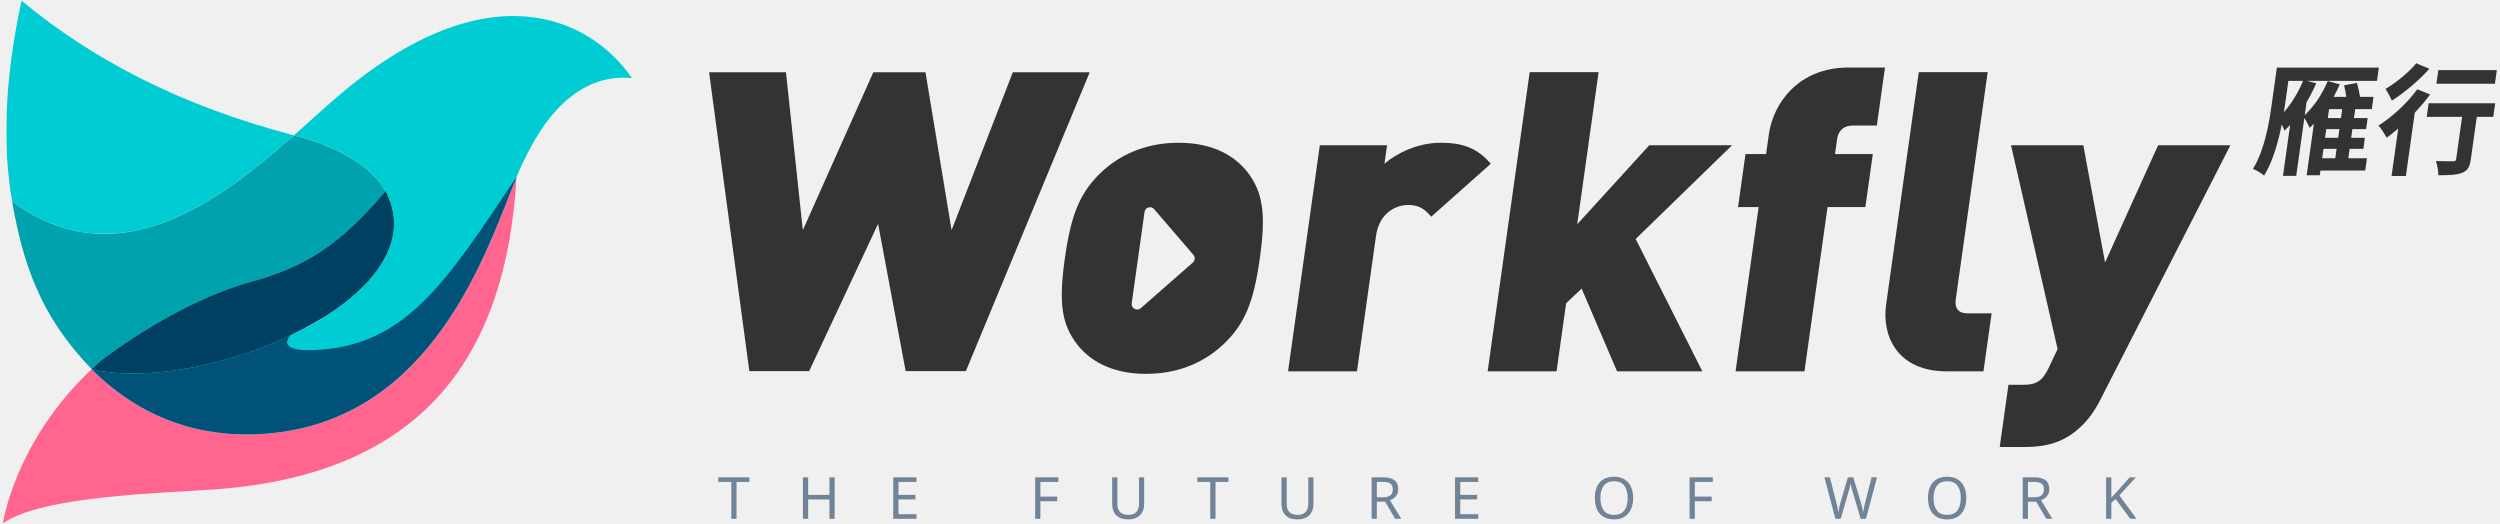
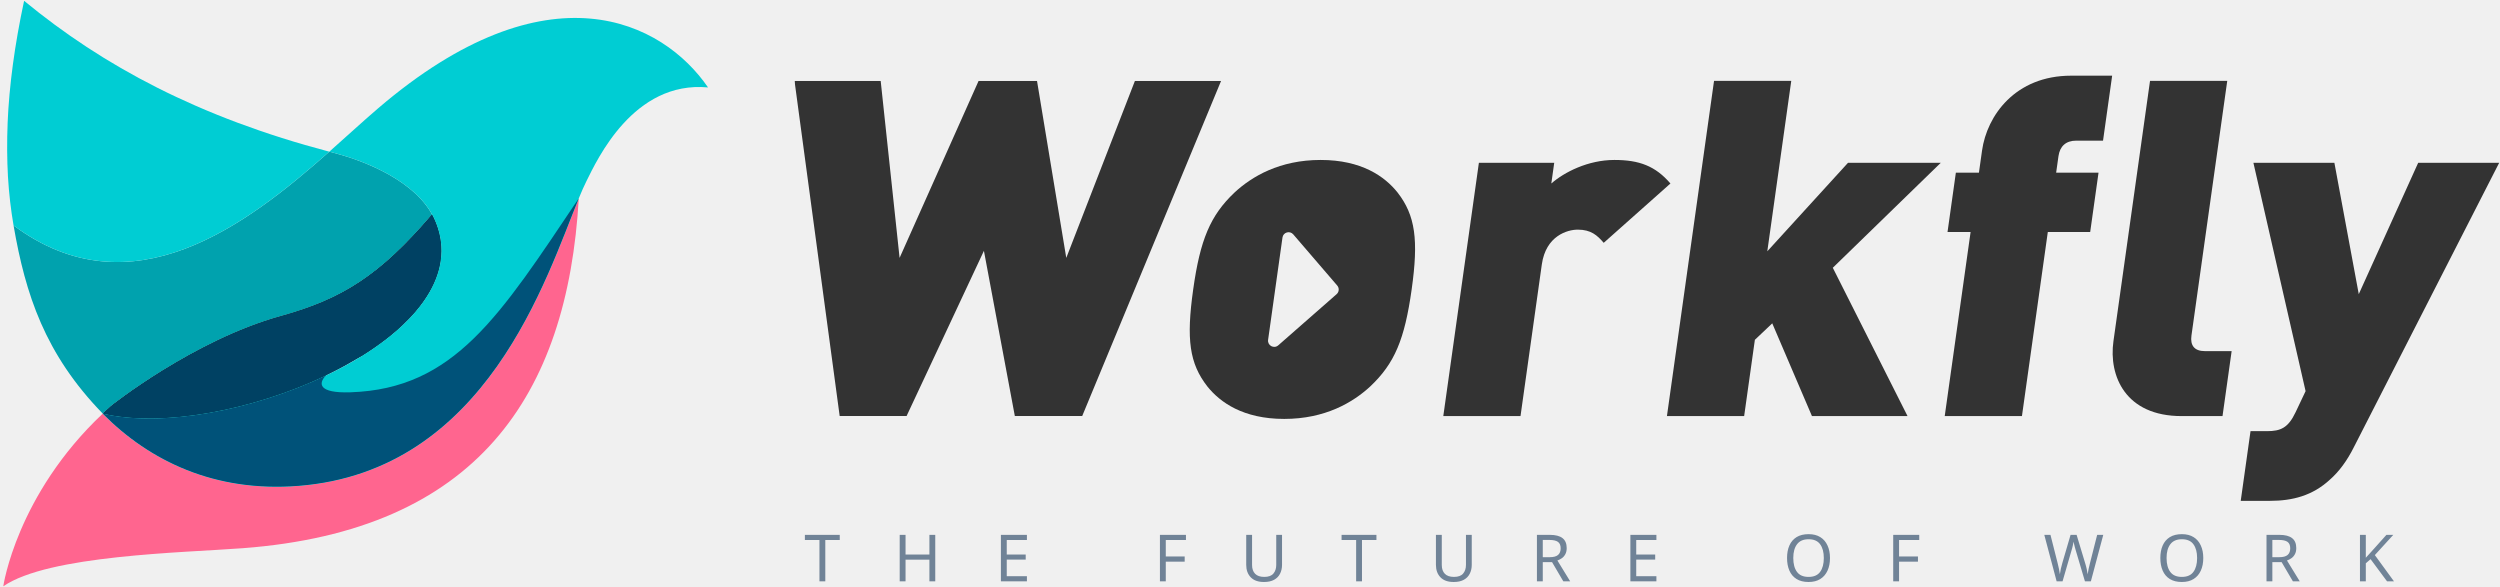
- <svg xmlns="http://www.w3.org/2000/svg" xmlns:xlink="http://www.w3.org/1999/xlink" width="688px" height="144px" viewBox="0 0 688 144" version="1.1">
+ <svg xmlns="http://www.w3.org/2000/svg" xmlns:xlink="http://www.w3.org/1999/xlink" width="614px" height="144px" viewBox="0 0 614 144" version="1.1">
  <defs>
    <polygon id="path-1" points="0.082 0 79.219 0 79.219 64.154 0.082 64.154" />
    <polygon id="path-3" points="0 0.203 104.77 0.203 104.77 82.538 0 82.538" />
  </defs>
  <g id="新版定稿（20202-8-22）" stroke="none" stroke-width="1" fill="none" fill-rule="evenodd">
-     <g id="切图" transform="translate(-25, -132)">
-       <g id="686x146-登录页" transform="translate(25, 131)">
+     <g id="切图" transform="translate(-822, -132)">
+       <g id="686x146-登录页备份" transform="translate(822, 131)">
        <text id="The-future-of-work" font-family="Futura-Medium, Futura" font-size="16" font-weight="400" letter-spacing="13" fill="#708397">
          <tspan x="197.525" y="143.778">THE FUTURE OF WORK</tspan>
        </text>
        <g id="logo">
          <g id="编组-2">
            <g id="编组" transform="translate(0.805061, 1.200847)">
              <path d="M106.496,67.6 C106.433,67.778 106.37,67.958 106.301,68.137 C106.37,67.958 106.433,67.778 106.496,67.6" id="Fill-1" fill="#000000" fill-rule="nonzero" />
              <path d="M101.444,76.106 C101.275,76.307 101.106,76.508 100.931,76.707 C101.106,76.508 101.275,76.307 101.444,76.106" id="Fill-3" fill="#000000" fill-rule="nonzero" />
              <path d="M93.112,83.804 C92.821,84.021 92.529,84.238 92.232,84.452 C92.529,84.238 92.821,84.021 93.112,83.804" id="Fill-5" fill="#000000" fill-rule="nonzero" />
              <path d="M107.556,62.731 C107.549,62.828 107.534,62.925 107.525,63.021 C107.534,62.925 107.549,62.828 107.556,62.731" id="Fill-7" fill="#000000" fill-rule="nonzero" />
              <path d="M57.791,99.673 C56.604,99.966 55.419,100.238 54.237,100.489 C55.42,100.238 56.604,99.966 57.791,99.673" id="Fill-9" fill="#000000" fill-rule="nonzero" />
              <path d="M107.535,59.777 C107.549,59.937 107.565,60.098 107.576,60.258 C107.565,60.098 107.549,59.937 107.535,59.777" id="Fill-11" fill="#000000" fill-rule="nonzero" />
              <path d="M103.161,73.893 C103.022,74.089 102.879,74.284 102.734,74.479 C102.879,74.284 103.022,74.089 103.161,73.893" id="Fill-13" fill="#000000" fill-rule="nonzero" />
              <path d="M79.192,92.059 C72.473,95.26 65.125,97.856 57.802,99.669 C65.125,97.856 72.472,95.26 79.192,92.059" id="Fill-15" fill="#000000" fill-rule="nonzero" />
              <path d="M107.602,61.116 C107.604,61.245 107.612,61.376 107.611,61.506 C107.612,61.376 107.604,61.245 107.602,61.116" id="Fill-17" fill="#000000" fill-rule="nonzero" />
              <path d="M94.363,82.847 C94.093,83.059 93.821,83.27 93.544,83.48 C93.821,83.27 94.093,83.059 94.363,82.847" id="Fill-19" fill="#000000" fill-rule="nonzero" />
              <path d="M54.078,100.524 C52.932,100.766 51.792,100.986 50.656,101.188 C51.792,100.987 52.932,100.766 54.078,100.524" id="Fill-21" fill="#000000" fill-rule="nonzero" />
              <path d="M107.188,65.179 C107.151,65.354 107.107,65.528 107.064,65.702 C107.107,65.528 107.151,65.354 107.188,65.179" id="Fill-23" fill="#000000" fill-rule="nonzero" />
              <path d="M97.909,79.819 C97.665,80.047 97.413,80.272 97.161,80.498 C97.413,80.272 97.665,80.047 97.909,79.819" id="Fill-25" fill="#000000" fill-rule="nonzero" />
              <path d="M100.509,77.177 C100.321,77.384 100.136,77.592 99.943,77.797 C100.136,77.592 100.321,77.384 100.509,77.177" id="Fill-27" fill="#000000" fill-rule="nonzero" />
              <path d="M106.882,66.393 C106.831,66.572 106.778,66.75 106.722,66.928 C106.778,66.75 106.831,66.572 106.882,66.393" id="Fill-29" fill="#000000" fill-rule="nonzero" />
              <path d="M96.77,80.85 C96.523,81.068 96.27,81.283 96.016,81.497 C96.27,81.283 96.523,81.068 96.77,80.85" id="Fill-31" fill="#000000" fill-rule="nonzero" />
              <path d="M107.414,63.959 C107.39,64.119 107.359,64.277 107.331,64.436 C107.359,64.277 107.39,64.119 107.414,63.959" id="Fill-33" fill="#000000" fill-rule="nonzero" />
              <path d="M105.467,70.041 C105.391,70.195 105.321,70.351 105.24,70.505 C105.321,70.351 105.391,70.195 105.467,70.041" id="Fill-35" fill="#000000" fill-rule="nonzero" />
              <path d="M95.588,81.858 C95.331,82.072 95.07,82.284 94.807,82.495 C95.07,82.284 95.331,82.072 95.588,81.858" id="Fill-37" fill="#000000" fill-rule="nonzero" />
              <path d="M102.331,75.008 C102.177,75.207 102.021,75.405 101.861,75.602 C102.021,75.405 102.177,75.207 102.331,75.008" id="Fill-39" fill="#000000" fill-rule="nonzero" />
              <path d="M33.11,102.524 C32.147,102.481 31.201,102.419 30.278,102.33 C31.201,102.419 32.147,102.481 33.11,102.524" id="Fill-41" fill="#000000" fill-rule="nonzero" />
              <path d="M30.033,102.303 C29.09,102.209 28.167,102.092 27.272,101.948 C28.167,102.092 29.09,102.209 30.033,102.303" id="Fill-43" fill="#000000" fill-rule="nonzero" />
              <path d="M104.632,71.616 C104.531,71.793 104.419,71.967 104.312,72.143 C104.419,71.967 104.531,71.793 104.632,71.616" id="Fill-45" fill="#000000" fill-rule="nonzero" />
              <path d="M106.772,55.945 C106.823,56.108 106.867,56.271 106.914,56.434 C106.867,56.271 106.823,56.108 106.772,55.945" id="Fill-47" fill="#000000" fill-rule="nonzero" />
              <path d="M106.029,68.805 C105.956,68.98 105.885,69.154 105.808,69.328 C105.885,69.154 105.956,68.98 106.029,68.805" id="Fill-49" fill="#000000" fill-rule="nonzero" />
              <path d="M27.131,101.923 C26.205,101.769 25.303,101.592 24.433,101.384 C25.303,101.592 26.205,101.769 27.131,101.923" id="Fill-51" fill="#000000" fill-rule="nonzero" />
              <path d="M106.328,54.671 C106.382,54.81 106.426,54.949 106.477,55.087 C106.426,54.949 106.382,54.81 106.328,54.671" id="Fill-53" fill="#000000" fill-rule="nonzero" />
              <path d="M98.041,79.693 C98.573,79.191 99.085,78.683 99.58,78.17 C99.085,78.683 98.573,79.191 98.041,79.693" id="Fill-55" fill="#000000" fill-rule="nonzero" />
              <path d="M36.346,102.581 C35.359,102.588 34.386,102.576 33.432,102.538 C34.386,102.576 35.359,102.588 36.346,102.581" id="Fill-57" fill="#000000" fill-rule="nonzero" />
              <path d="M43.19,102.216 C42.148,102.316 41.115,102.397 40.096,102.457 C41.115,102.397 42.148,102.316 43.19,102.216" id="Fill-59" fill="#000000" fill-rule="nonzero" />
              <path d="M46.757,101.801 C45.682,101.947 44.617,102.073 43.562,102.179 C44.617,102.073 45.682,101.947 46.757,101.801" id="Fill-61" fill="#000000" fill-rule="nonzero" />
              <path d="M107.373,58.491 C107.401,58.661 107.428,58.831 107.451,59.001 C107.428,58.831 107.401,58.661 107.373,58.491" id="Fill-63" fill="#000000" fill-rule="nonzero" />
              <path d="M50.394,101.235 C49.285,101.429 48.185,101.601 47.091,101.754 C48.185,101.601 49.285,101.429 50.394,101.235" id="Fill-65" fill="#000000" fill-rule="nonzero" />
              <path d="M107.12,57.218 C107.16,57.388 107.197,57.557 107.233,57.727 C107.197,57.557 107.16,57.388 107.12,57.218" id="Fill-67" fill="#000000" fill-rule="nonzero" />
              <path d="M39.711,102.478 C38.698,102.531 37.697,102.566 36.71,102.578 C37.697,102.566 38.698,102.531 39.711,102.478" id="Fill-69" fill="#000000" fill-rule="nonzero" />
              <path d="M103.929,72.761 C103.806,72.953 103.675,73.143 103.547,73.332 C103.675,73.143 103.806,72.953 103.929,72.761" id="Fill-71" fill="#000000" fill-rule="nonzero" />
              <path d="M105.808,69.328 C105.7,69.567 105.583,69.803 105.468,70.041 C105.583,69.803 105.7,69.567 105.808,69.328" id="Fill-73" fill="#000000" fill-rule="nonzero" />
              <path d="M106.721,66.928 C106.651,67.153 106.575,67.376 106.496,67.6 C106.575,67.376 106.651,67.153 106.721,66.928" id="Fill-75" fill="#000000" fill-rule="nonzero" />
              <path d="M106.302,68.137 C106.215,68.36 106.123,68.582 106.03,68.805 C106.123,68.582 106.215,68.36 106.302,68.137" id="Fill-77" fill="#000000" fill-rule="nonzero" />
              <path d="M107.331,64.436 C107.287,64.685 107.242,64.932 107.188,65.179 C107.242,64.932 107.287,64.685 107.331,64.436" id="Fill-79" fill="#000000" fill-rule="nonzero" />
              <path d="M106.477,55.087 C106.581,55.373 106.683,55.66 106.772,55.945 C106.683,55.66 106.581,55.373 106.477,55.087" id="Fill-81" fill="#000000" fill-rule="nonzero" />
              <path d="M107.064,65.702 C107.008,65.933 106.947,66.163 106.882,66.393 C106.947,66.163 107.008,65.933 107.064,65.702" id="Fill-83" fill="#000000" fill-rule="nonzero" />
              <path d="M105.786,53.396 C105.984,53.822 106.163,54.247 106.328,54.671 C106.163,54.247 105.984,53.822 105.786,53.396" id="Fill-85" fill="#000000" fill-rule="nonzero" />
              <path d="M107.233,57.728 C107.285,57.983 107.332,58.237 107.373,58.491 C107.332,58.237 107.285,57.983 107.233,57.728" id="Fill-87" fill="#000000" fill-rule="nonzero" />
              <path d="M106.914,56.434 C106.988,56.695 107.058,56.957 107.12,57.218 C107.058,56.957 106.988,56.695 106.914,56.434" id="Fill-89" fill="#000000" fill-rule="nonzero" />
              <path d="M107.611,61.506 C107.606,61.915 107.589,62.324 107.557,62.731 C107.589,62.324 107.606,61.915 107.611,61.506" id="Fill-91" fill="#000000" fill-rule="nonzero" />
              <path d="M107.525,63.021 C107.495,63.335 107.461,63.648 107.414,63.96 C107.461,63.648 107.495,63.335 107.525,63.021" id="Fill-93" fill="#000000" fill-rule="nonzero" />
              <path d="M107.576,60.259 C107.593,60.545 107.599,60.83 107.602,61.116 C107.599,60.83 107.593,60.545 107.576,60.259" id="Fill-95" fill="#000000" fill-rule="nonzero" />
              <path d="M107.451,59.001 C107.486,59.26 107.511,59.518 107.535,59.777 C107.511,59.518 107.486,59.26 107.451,59.001" id="Fill-97" fill="#000000" fill-rule="nonzero" />
              <path d="M79.192,92.058 L79.192,92.058 C79.192,92.059 79.192,92.059 79.192,92.059 C79.192,92.059 79.192,92.059 79.192,92.058" id="Fill-99" fill="#000000" fill-rule="nonzero" />
              <path d="M47.091,101.754 C46.979,101.77 46.868,101.786 46.756,101.801 C46.868,101.786 46.979,101.77 47.091,101.754" id="Fill-101" fill="#000000" fill-rule="nonzero" />
              <path d="M92.232,84.452 C92.118,84.534 92.001,84.614 91.886,84.697 C92.001,84.614 92.118,84.534 92.232,84.452" id="Fill-103" fill="#000000" fill-rule="nonzero" />
              <path d="M50.656,101.188 C50.568,101.203 50.481,101.22 50.394,101.235 C50.481,101.22 50.568,101.203 50.656,101.188" id="Fill-105" fill="#000000" fill-rule="nonzero" />
              <path d="M57.802,99.669 C57.799,99.671 57.795,99.672 57.791,99.673 C57.795,99.672 57.799,99.671 57.802,99.669" id="Fill-107" fill="#000000" fill-rule="nonzero" />
              <path d="M54.237,100.489 L54.078,100.524 L54.237,100.489 Z" id="Fill-109" fill="#000000" fill-rule="nonzero" />
              <path d="M40.096,102.457 C39.968,102.465 39.839,102.471 39.711,102.477 C39.839,102.471 39.968,102.465 40.096,102.457" id="Fill-111" fill="#000000" fill-rule="nonzero" />
              <path d="M43.562,102.18 C43.437,102.192 43.314,102.204 43.19,102.216 C43.314,102.204 43.437,102.192 43.562,102.18" id="Fill-113" fill="#000000" fill-rule="nonzero" />
              <path d="M27.272,101.948 C27.223,101.939 27.179,101.93 27.131,101.923 C27.179,101.93 27.223,101.939 27.272,101.948" id="Fill-115" fill="#000000" fill-rule="nonzero" />
              <path d="M36.711,102.578 C36.588,102.58 36.468,102.58 36.346,102.581 C36.468,102.58 36.588,102.58 36.711,102.578" id="Fill-117" fill="#000000" fill-rule="nonzero" />
              <path d="M33.432,102.538 C33.324,102.534 33.218,102.528 33.11,102.523 C33.218,102.528 33.324,102.534 33.432,102.538" id="Fill-119" fill="#000000" fill-rule="nonzero" />
              <path d="M30.277,102.33 C30.195,102.322 30.115,102.312 30.033,102.303 C30.115,102.312 30.195,102.322 30.277,102.33" id="Fill-121" fill="#000000" fill-rule="nonzero" />
              <path d="M93.544,83.48 C93.402,83.588 93.256,83.696 93.112,83.804 C93.256,83.696 93.402,83.588 93.544,83.48" id="Fill-123" fill="#000000" fill-rule="nonzero" />
              <path d="M101.861,75.602 C101.725,75.771 101.585,75.938 101.444,76.106 C101.585,75.938 101.725,75.771 101.861,75.602" id="Fill-125" fill="#000000" fill-rule="nonzero" />
              <path d="M100.931,76.707 C100.793,76.865 100.65,77.021 100.509,77.177 C100.65,77.021 100.793,76.865 100.931,76.707" id="Fill-127" fill="#000000" fill-rule="nonzero" />
              <path d="M102.734,74.479 C102.601,74.656 102.468,74.833 102.331,75.009 C102.468,74.833 102.601,74.656 102.734,74.479" id="Fill-129" fill="#000000" fill-rule="nonzero" />
              <path d="M105.241,70.506 C105.049,70.877 104.846,71.247 104.632,71.616 C104.846,71.247 105.049,70.877 105.241,70.506" id="Fill-131" fill="#000000" fill-rule="nonzero" />
              <path d="M104.312,72.143 C104.186,72.35 104.062,72.556 103.93,72.761 C104.062,72.556 104.186,72.35 104.312,72.143" id="Fill-133" fill="#000000" fill-rule="nonzero" />
              <path d="M103.547,73.332 C103.42,73.519 103.293,73.707 103.161,73.893 C103.293,73.707 103.42,73.519 103.547,73.332" id="Fill-135" fill="#000000" fill-rule="nonzero" />
              <path d="M99.943,77.797 C99.824,77.922 99.7,78.045 99.579,78.17 C99.7,78.045 99.824,77.922 99.943,77.797" id="Fill-137" fill="#000000" fill-rule="nonzero" />
              <path d="M96.017,81.497 C95.874,81.619 95.733,81.739 95.588,81.859 C95.733,81.739 95.874,81.619 96.017,81.497" id="Fill-139" fill="#000000" fill-rule="nonzero" />
              <path d="M94.807,82.495 C94.659,82.613 94.511,82.73 94.362,82.847 C94.511,82.73 94.659,82.613 94.807,82.495" id="Fill-141" fill="#000000" fill-rule="nonzero" />
              <path d="M97.161,80.498 C97.031,80.616 96.902,80.733 96.77,80.85 C96.902,80.733 97.031,80.616 97.161,80.498" id="Fill-143" fill="#000000" fill-rule="nonzero" />
              <path d="M98.041,79.693 C97.996,79.734 97.954,79.777 97.909,79.819 C97.954,79.777 97.996,79.734 98.041,79.693" id="Fill-145" fill="#000000" fill-rule="nonzero" />
              <path d="M27.131,101.923 C27.179,101.93 27.223,101.94 27.271,101.947 C28.167,102.092 29.09,102.209 30.032,102.303 C30.114,102.312 30.195,102.323 30.277,102.33 C31.2,102.419 32.148,102.481 33.11,102.523 C33.219,102.529 33.324,102.535 33.432,102.539 C34.386,102.576 35.358,102.587 36.346,102.58 C36.467,102.58 36.588,102.58 36.71,102.579 C37.697,102.567 38.697,102.532 39.711,102.477 C39.839,102.471 39.967,102.465 40.096,102.457 C41.115,102.398 42.148,102.317 43.19,102.216 C43.314,102.204 43.438,102.192 43.562,102.18 C44.618,102.073 45.683,101.947 46.757,101.8 C46.868,101.786 46.979,101.77 47.09,101.754 C48.184,101.601 49.285,101.428 50.394,101.234 C50.481,101.22 50.568,101.203 50.656,101.188 C51.792,100.986 52.933,100.766 54.078,100.524 L54.237,100.489 C55.419,100.238 56.604,99.966 57.791,99.672 C57.795,99.671 57.799,99.671 57.802,99.67 C65.125,97.856 72.473,95.26 79.192,92.059 C79.193,92.059 79.193,92.059 79.193,92.058 C79.922,91.292 80.938,90.603 81.855,90.192 C84.003,89.227 86.152,88.208 88.248,87.123 C89.505,86.337 90.717,85.527 91.885,84.697 C92,84.614 92.118,84.534 92.232,84.452 C92.529,84.237 92.821,84.021 93.112,83.804 C93.256,83.695 93.402,83.588 93.545,83.48 C93.821,83.27 94.092,83.059 94.363,82.847 C94.511,82.73 94.659,82.613 94.807,82.495 C95.07,82.284 95.331,82.072 95.588,81.858 C95.732,81.738 95.874,81.619 96.016,81.497 C96.27,81.282 96.523,81.067 96.77,80.849 C96.902,80.734 97.03,80.615 97.161,80.498 C97.413,80.272 97.665,80.047 97.909,79.818 C97.955,79.777 97.995,79.735 98.041,79.693 C98.573,79.191 99.085,78.683 99.58,78.171 C99.7,78.046 99.824,77.922 99.943,77.797 C100.136,77.591 100.321,77.385 100.509,77.177 C100.651,77.02 100.793,76.865 100.931,76.707 C101.106,76.508 101.275,76.307 101.444,76.106 C101.584,75.938 101.724,75.771 101.861,75.602 C102.021,75.405 102.178,75.207 102.331,75.008 C102.468,74.832 102.601,74.656 102.734,74.479 C102.879,74.284 103.022,74.089 103.161,73.894 C103.293,73.707 103.42,73.52 103.547,73.332 C103.675,73.142 103.806,72.952 103.929,72.762 C104.062,72.556 104.186,72.349 104.312,72.142 C104.419,71.967 104.53,71.793 104.632,71.616 C104.846,71.247 105.049,70.877 105.24,70.505 C105.321,70.351 105.39,70.196 105.467,70.041 C105.583,69.803 105.7,69.567 105.807,69.328 C105.885,69.154 105.956,68.98 106.029,68.805 C106.123,68.582 106.216,68.36 106.302,68.137 C106.37,67.958 106.433,67.779 106.496,67.6 C106.575,67.376 106.651,67.153 106.721,66.928 C106.778,66.75 106.831,66.572 106.882,66.393 C106.947,66.163 107.008,65.933 107.064,65.702 C107.108,65.528 107.151,65.353 107.189,65.179 C107.242,64.932 107.288,64.684 107.331,64.436 C107.358,64.277 107.39,64.119 107.414,63.96 C107.461,63.647 107.495,63.334 107.525,63.02 C107.534,62.924 107.549,62.828 107.556,62.731 C107.589,62.324 107.607,61.916 107.611,61.507 C107.611,61.376 107.604,61.245 107.602,61.116 C107.599,60.831 107.593,60.545 107.576,60.258 C107.566,60.098 107.549,59.938 107.535,59.777 C107.511,59.518 107.485,59.259 107.45,59.001 C107.428,58.831 107.402,58.661 107.373,58.491 C107.333,58.238 107.285,57.982 107.232,57.728 C107.196,57.558 107.16,57.388 107.12,57.217 C107.057,56.957 106.987,56.696 106.913,56.435 C106.867,56.271 106.823,56.108 106.772,55.945 C106.683,55.659 106.582,55.374 106.478,55.087 C106.426,54.948 106.382,54.81 106.328,54.672 C106.163,54.247 105.984,53.822 105.786,53.396 C105.639,53.082 105.481,52.773 105.313,52.469 C92.537,67.467 83.231,73.266 68.212,77.429 C46.601,83.42 26.432,99.551 26.432,99.551 C25.747,100.159 25.083,100.771 24.431,101.382 L24.433,101.384 C25.303,101.592 26.205,101.769 27.131,101.923" id="Fill-147" fill="#000000" fill-rule="nonzero" />
              <path d="M68.212,77.429 C83.231,73.265 92.537,67.467 105.313,52.469 C105.481,52.773 105.64,53.082 105.786,53.396 C101.63,44.483 89.159,39.408 81.327,37.384 C80.905,37.276 80.49,37.163 80.072,37.053 C59.765,55.013 31.489,76.72 2.524,55.167 C5.451,72.1 10.232,86.787 24.431,101.382 C25.082,100.771 25.747,100.159 26.432,99.551 C26.432,99.551 46.601,83.42 68.212,77.429" id="Fill-149" fill="#00A2AE" fill-rule="nonzero" />
              <path d="M72.475,119.121 C51.943,120.728 35.975,113.038 24.433,101.384 L24.431,101.382 C3.214,121.369 0,143.796 0,143.796 C11.084,136.139 43.981,135.558 58.833,134.437 C116.228,130.101 138.556,97.094 141.345,48.509 C133.342,67.903 118.785,115.497 72.475,119.121" id="Fill-151" fill="#FF658F" fill-rule="nonzero" />
              <path d="M107.602,61.116 C107.599,60.831 107.593,60.545 107.576,60.258 C107.566,60.098 107.549,59.938 107.535,59.777 C107.512,59.518 107.485,59.259 107.45,59.001 C107.428,58.831 107.402,58.661 107.373,58.491 C107.333,58.238 107.285,57.982 107.232,57.728 C107.196,57.558 107.16,57.388 107.12,57.217 C107.057,56.957 106.987,56.696 106.913,56.435 C106.867,56.271 106.823,56.108 106.772,55.945 C106.683,55.659 106.582,55.373 106.478,55.087 C106.426,54.948 106.382,54.81 106.328,54.672 C106.164,54.247 105.985,53.822 105.786,53.396 C105.639,53.082 105.481,52.773 105.313,52.469 C92.537,67.467 83.231,73.266 68.212,77.429 C46.601,83.42 26.432,99.551 26.432,99.551 C25.747,100.159 25.083,100.77 24.431,101.382 L24.433,101.384 C25.304,101.592 26.205,101.769 27.131,101.923 C27.179,101.93 27.223,101.94 27.271,101.947 C28.167,102.092 29.09,102.209 30.032,102.303 C30.114,102.312 30.195,102.323 30.277,102.33 C31.201,102.419 32.148,102.481 33.11,102.523 C33.219,102.529 33.324,102.535 33.432,102.539 C34.386,102.576 35.358,102.587 36.346,102.58 C36.467,102.58 36.588,102.58 36.71,102.578 C37.697,102.567 38.697,102.532 39.711,102.477 C39.839,102.471 39.967,102.465 40.096,102.457 C41.115,102.398 42.148,102.317 43.19,102.216 C43.315,102.204 43.438,102.192 43.562,102.18 C44.618,102.073 45.683,101.947 46.757,101.8 C46.869,101.786 46.979,101.77 47.09,101.754 C48.184,101.601 49.285,101.428 50.394,101.234 C50.481,101.22 50.568,101.203 50.656,101.188 C51.792,100.986 52.933,100.766 54.078,100.524 L54.237,100.489 C55.419,100.238 56.604,99.966 57.791,99.672 C57.795,99.671 57.799,99.671 57.802,99.67 C65.125,97.856 72.473,95.26 79.192,92.059 C79.193,92.059 79.193,92.059 79.193,92.058 C82.316,90.57 85.285,88.943 88.07,87.211 C88.129,87.181 88.188,87.153 88.248,87.123 C88.427,87.011 88.598,86.895 88.776,86.782 C88.91,86.696 89.041,86.611 89.175,86.524 C90.101,85.926 91.01,85.319 91.885,84.697 C92,84.614 92.118,84.534 92.232,84.452 C92.529,84.237 92.821,84.021 93.112,83.804 C93.256,83.695 93.402,83.588 93.545,83.48 C93.821,83.27 94.092,83.059 94.363,82.847 C94.511,82.73 94.659,82.613 94.807,82.495 C95.07,82.284 95.331,82.072 95.588,81.858 C95.732,81.738 95.874,81.619 96.016,81.497 C96.27,81.282 96.523,81.067 96.77,80.849 C96.902,80.734 97.031,80.615 97.161,80.498 C97.413,80.272 97.665,80.047 97.909,79.818 C97.955,79.777 97.995,79.735 98.041,79.693 C98.573,79.191 99.085,78.683 99.58,78.171 C99.7,78.046 99.824,77.922 99.943,77.796 C100.136,77.591 100.321,77.385 100.509,77.177 C100.651,77.02 100.793,76.865 100.931,76.707 C101.106,76.508 101.275,76.307 101.444,76.106 C101.584,75.938 101.724,75.771 101.861,75.602 C102.021,75.405 102.178,75.207 102.331,75.008 C102.468,74.832 102.601,74.656 102.734,74.479 C102.879,74.284 103.022,74.089 103.161,73.894 C103.293,73.707 103.42,73.52 103.547,73.332 C103.676,73.142 103.806,72.952 103.929,72.762 C104.062,72.556 104.186,72.349 104.312,72.142 C104.419,71.967 104.53,71.793 104.632,71.616 C104.846,71.247 105.049,70.877 105.24,70.505 C105.321,70.351 105.39,70.196 105.467,70.041 C105.583,69.803 105.701,69.567 105.808,69.328 C105.885,69.154 105.956,68.98 106.029,68.805 C106.123,68.582 106.216,68.36 106.302,68.137 C106.37,67.958 106.433,67.779 106.496,67.6 C106.575,67.376 106.651,67.153 106.721,66.928 C106.778,66.75 106.831,66.572 106.882,66.393 C106.947,66.163 107.008,65.933 107.064,65.702 C107.108,65.528 107.151,65.353 107.189,65.179 C107.242,64.932 107.288,64.684 107.331,64.436 C107.358,64.277 107.39,64.119 107.414,63.96 C107.461,63.647 107.495,63.334 107.525,63.02 C107.534,62.924 107.549,62.828 107.556,62.731 C107.589,62.324 107.607,61.916 107.611,61.506 C107.611,61.376 107.604,61.245 107.602,61.116" id="Fill-153" fill="#004163" fill-rule="nonzero" />
              <path d="M92.086,26.377 C88.507,29.439 84.476,33.158 80.072,37.053 C80.49,37.163 80.905,37.276 81.327,37.384 C88.884,39.337 100.754,44.13 105.313,52.469 C105.481,52.773 105.64,53.082 105.786,53.396 C111.662,66 102.711,78.085 88.248,87.124 C85.418,88.892 82.375,90.542 79.193,92.058 C61.269,100.597 38.865,104.836 24.433,101.384 C35.975,113.038 51.943,120.728 72.475,119.121 C118.785,115.497 133.342,67.903 141.345,48.509 C142.02,46.872 142.649,45.436 143.245,44.245 C145.843,39.062 154.756,19.57 173.088,21.272 C162.004,5.105 133.866,-9.36 92.086,26.377" id="Fill-155" fill="#00CDD3" fill-rule="nonzero" />
              <path d="M85.265,96.148 C77.351,96.412 77.368,93.976 79.193,92.058 C61.269,100.597 38.865,104.836 24.433,101.384 C35.975,113.038 51.943,120.728 72.475,119.121 C118.785,115.497 133.342,67.903 141.345,48.509 C121.929,77.429 110.845,95.297 85.265,96.148" id="Fill-157" fill="#005279" fill-rule="nonzero" />
              <g transform="translate(0.852651, 0)" id="Fill-159-Clipped">
                <g>
                  <mask id="mask-2" fill="white">
                    <use xlink:href="#path-1" />
                  </mask>
                  <g id="path-1" />
                  <path d="M79.219,37.053 C47.14,28.597 23.621,15.958 4.263,-8.50865696e-05 C-0.433,21.868 -0.988,39.786 1.671,55.167 C30.636,76.72 58.912,55.013 79.219,37.053" id="Fill-159" fill="#00CDD3" fill-rule="nonzero" mask="url(#mask-2)" />
                </g>
              </g>
            </g>
          </g>
        </g>
-         <g id="编组" transform="translate(195.1334, 17.19114)">
-           <g id="雁行" transform="translate(424.8666, 0.808861)" fill="#333333" fill-rule="nonzero">
-             <path d="M24.571,13.037 L20.96,13.037 L20.616,15.489 L24.227,15.489 L24.571,13.037 Z M23.798,18.537 L20.187,18.537 L19.852,20.923 L23.463,20.923 L23.798,18.537 Z M19.061,26.556 L22.672,26.556 L23.035,23.972 L19.424,23.972 L19.061,26.556 Z M8.847,11.778 C8.755,12.44 8.652,13.17 8.516,13.898 C10.607,11.513 12.498,8.431 13.806,5.25 L9.764,5.25 L8.847,11.778 Z M30.908,29.936 L18.586,29.936 L18.403,31.229 L14.793,31.229 L16.781,17.08 C16.394,17.477 16.011,17.842 15.596,18.206 C15.357,17.544 14.703,16.317 14.16,15.456 L11.92,31.394 L8.277,31.394 L10.247,17.378 C9.736,17.941 9.198,18.471 8.698,18.968 C8.555,18.571 8.251,17.908 7.951,17.212 C6.974,22.05 5.486,27.451 3.084,31.328 C2.407,30.732 0.914,29.804 0,29.473 C3.203,24.369 4.434,17.013 5.169,11.778 L6.599,1.605 L34.658,1.605 L34.146,5.25 L14.833,5.25 L17.424,5.913 C16.684,7.636 15.77,9.425 14.77,11.115 L14.273,14.661 C16.785,12.341 19.092,8.895 20.588,5.316 L23.907,6.211 C23.412,7.37 22.82,8.531 22.198,9.657 L25.709,9.657 C25.559,8.597 25.325,7.437 25.096,6.477 L28.633,5.814 C28.963,7.006 29.292,8.431 29.484,9.657 L33.195,9.657 L32.72,13.037 L28.149,13.037 L27.805,15.489 L31.581,15.489 L31.152,18.537 L27.376,18.537 L27.04,20.923 L30.816,20.923 L30.389,23.972 L26.613,23.972 L26.249,26.556 L31.383,26.556 L30.908,29.936 Z" id="Fill-1" />
-             <path d="M66.603,6.045 L50.503,6.045 L51.029,2.301 L67.129,2.301 L66.603,6.045 Z M66.149,15.158 L61.612,15.158 L59.973,26.821 C59.675,28.942 59.095,30.003 57.524,30.566 C56.017,31.163 53.887,31.228 51.039,31.228 C51.036,30.068 50.739,28.412 50.363,27.318 C52.208,27.385 54.427,27.385 55.057,27.385 C55.653,27.385 55.871,27.252 55.94,26.756 L57.569,15.158 L47.831,15.158 L48.357,11.413 L66.676,11.413 L66.149,15.158 Z M48.563,1.937 C45.735,5.084 41.712,8.497 38.257,10.684 C37.848,9.823 37.039,8.265 36.489,7.47 C39.485,5.714 43.085,2.731 44.968,0.412 L48.563,1.937 Z M48.764,8.994 C47.533,10.684 46.102,12.374 44.549,13.998 L42.1,31.427 L38.158,31.427 L39.993,18.372 C38.901,19.3 37.852,20.161 36.823,20.89 C36.371,20.095 35.293,18.339 34.577,17.544 C38.319,15.191 42.504,11.347 45.22,7.57 L48.764,8.994 Z" id="Fill-3" />
-           </g>
-           <g transform="translate(0, 3.462949)" id="Fill-5-Clipped">
+         <g id="编组" transform="translate(195.1334, 19.19114)">
+           <g transform="translate(0, 1.462949)" id="Fill-5-Clipped">
            <g>
              <mask id="mask-4" fill="white">
                <use xlink:href="#path-3" />
              </mask>
              <g id="path-5" />
              <polygon id="Fill-5" fill="#333333" fill-rule="nonzero" mask="url(#mask-4)" points="70.649 82.538 54.113 82.538 46.518 41.949 27.516 82.538 11.094 82.538 -0 0.203 21.162 0.203 25.806 43.684 45.215 0.203 59.555 0.203 66.743 43.684 83.608 0.203 104.77 0.203" />
            </g>
          </g>
-           <path d="M129.212,23.094 C139.272,23.094 144.948,27.141 148.096,31.073 C152.504,36.739 153.277,42.752 151.571,54.894 C149.849,67.152 147.401,73.05 141.401,78.716 C137.148,82.648 130.334,86.695 120.274,86.695 C110.212,86.695 104.537,82.648 101.389,78.716 C96.982,73.05 96.191,67.152 97.914,54.894 C99.621,42.752 102.085,36.739 108.085,31.073 C112.338,27.141 119.151,23.094 129.212,23.094 Z M122.488,41.368 C121.64,40.381 120.025,40.854 119.844,42.142 L119.844,42.142 L116.311,67.278 C116.117,68.665 117.751,69.549 118.805,68.625 L118.805,68.625 L133.139,56.058 C133.762,55.511 133.83,54.564 133.289,53.936 L133.289,53.936 L122.488,41.368 Z" id="形状结合" fill="#333333" fill-rule="nonzero" />
-           <path d="M198.739,43.446 C197.149,41.596 195.609,40.209 192.371,40.209 C189.827,40.209 184.527,41.712 183.536,48.766 L178.303,86.001 L159.339,86.001 L168.082,23.787 L186.585,23.787 L185.869,28.876 C189.034,26.101 194.892,23.094 201.369,23.094 C207.497,23.094 211.449,24.597 215.126,28.876 L198.739,43.446 Z" id="Fill-9" fill="#333333" fill-rule="nonzero" />
-           <polygon id="Fill-11" fill="#333333" fill-rule="nonzero" points="249.882 86.001 240.132 63.221 235.863 67.268 233.229 86.001 214.265 86.001 225.836 3.666 244.801 3.666 238.917 45.527 258.741 23.787 281.523 23.787 255.002 49.574 273.357 86.001" />
-           <path d="M307.81,40.786 L301.455,86.002 L282.49,86.002 L288.845,40.786 L283.178,40.786 L285.226,26.216 L290.892,26.216 L291.656,20.78 C292.859,12.223 299.79,2.394 313.553,2.394 L323.612,2.394 L321.371,18.352 L314.778,18.352 C312.234,18.352 310.768,19.74 310.426,22.168 L309.858,26.216 L320.265,26.216 L318.217,40.786 L307.81,40.786 Z" id="Fill-13" fill="#333333" fill-rule="nonzero" />
-           <path d="M340.655,86.001 C326.893,86.001 322.724,76.172 323.927,67.615 L332.914,3.666 L351.879,3.666 L343.087,66.226 C342.746,68.656 343.822,70.043 346.366,70.043 L352.958,70.043 L350.716,86.001 L340.655,86.001 Z" id="Fill-15" fill="#333333" fill-rule="nonzero" />
-           <path d="M383.094,93.402 C381.318,96.987 379.326,99.647 377.083,101.613 C372.83,105.544 367.91,106.816 362.359,106.816 L355.189,106.816 L357.595,89.702 L361.642,89.702 C364.996,89.702 366.844,88.892 368.652,85.076 L371.119,79.872 L358.301,23.787 L378.192,23.787 L384.18,56.051 L398.775,23.787 L418.666,23.787 L383.094,93.402 Z" id="Fill-17" fill="#333333" fill-rule="nonzero" />
+           <path d="M129.212,21.094 C139.272,21.094 144.948,25.141 148.096,29.073 C152.504,34.739 153.277,40.752 151.571,52.894 C149.849,65.152 147.401,71.05 141.401,76.716 C137.148,80.648 130.334,84.695 120.274,84.695 C110.212,84.695 104.537,80.648 101.389,76.716 C96.982,71.05 96.191,65.152 97.914,52.894 C99.621,40.752 102.085,34.739 108.085,29.073 C112.338,25.141 119.151,21.094 129.212,21.094 Z M122.488,39.368 C121.64,38.381 120.025,38.854 119.844,40.142 L119.844,40.142 L116.311,65.278 C116.117,66.665 117.751,67.549 118.805,66.625 L118.805,66.625 L133.139,54.058 C133.762,53.511 133.83,52.564 133.289,51.936 L133.289,51.936 L122.488,39.368 Z" id="形状结合" fill="#333333" fill-rule="nonzero" />
+           <path d="M198.739,41.446 C197.149,39.596 195.609,38.209 192.371,38.209 C189.827,38.209 184.527,39.712 183.536,46.766 L178.303,84.001 L159.339,84.001 L168.082,21.787 L186.585,21.787 L185.869,26.876 C189.034,24.101 194.892,21.094 201.369,21.094 C207.497,21.094 211.449,22.597 215.126,26.876 L198.739,41.446 Z" id="Fill-9" fill="#333333" fill-rule="nonzero" />
+           <polygon id="Fill-11" fill="#333333" fill-rule="nonzero" points="249.882 84.001 240.132 61.221 235.863 65.268 233.229 84.001 214.265 84.001 225.836 1.666 244.801 1.666 238.917 43.527 258.741 21.787 281.523 21.787 255.002 47.574 273.357 84.001" />
+           <path d="M307.81,38.786 L301.455,84.002 L282.49,84.002 L288.845,38.786 L283.178,38.786 L285.226,24.216 L290.892,24.216 L291.656,18.78 C292.859,10.223 299.79,0.394 313.553,0.394 L323.612,0.394 L321.371,16.352 L314.778,16.352 C312.234,16.352 310.768,17.74 310.426,20.168 L309.858,24.216 L320.265,24.216 L318.217,38.786 L307.81,38.786 Z" id="Fill-13" fill="#333333" fill-rule="nonzero" />
+           <path d="M340.655,84.001 C326.893,84.001 322.724,74.172 323.927,65.615 L332.914,1.666 L351.879,1.666 L343.087,64.226 C342.746,66.656 343.822,68.043 346.366,68.043 L352.958,68.043 L350.716,84.001 L340.655,84.001 Z" id="Fill-15" fill="#333333" fill-rule="nonzero" />
+           <path d="M383.094,91.402 C381.318,94.987 379.326,97.647 377.083,99.613 C372.83,103.544 367.91,104.816 362.359,104.816 L355.189,104.816 L357.595,87.702 L361.642,87.702 C364.996,87.702 366.844,86.892 368.652,83.076 L371.119,77.872 L358.301,21.787 L378.192,21.787 L384.18,54.051 L398.775,21.787 L418.666,21.787 L383.094,91.402 Z" id="Fill-17" fill="#333333" fill-rule="nonzero" />
        </g>
      </g>
    </g>
  </g>
</svg>
